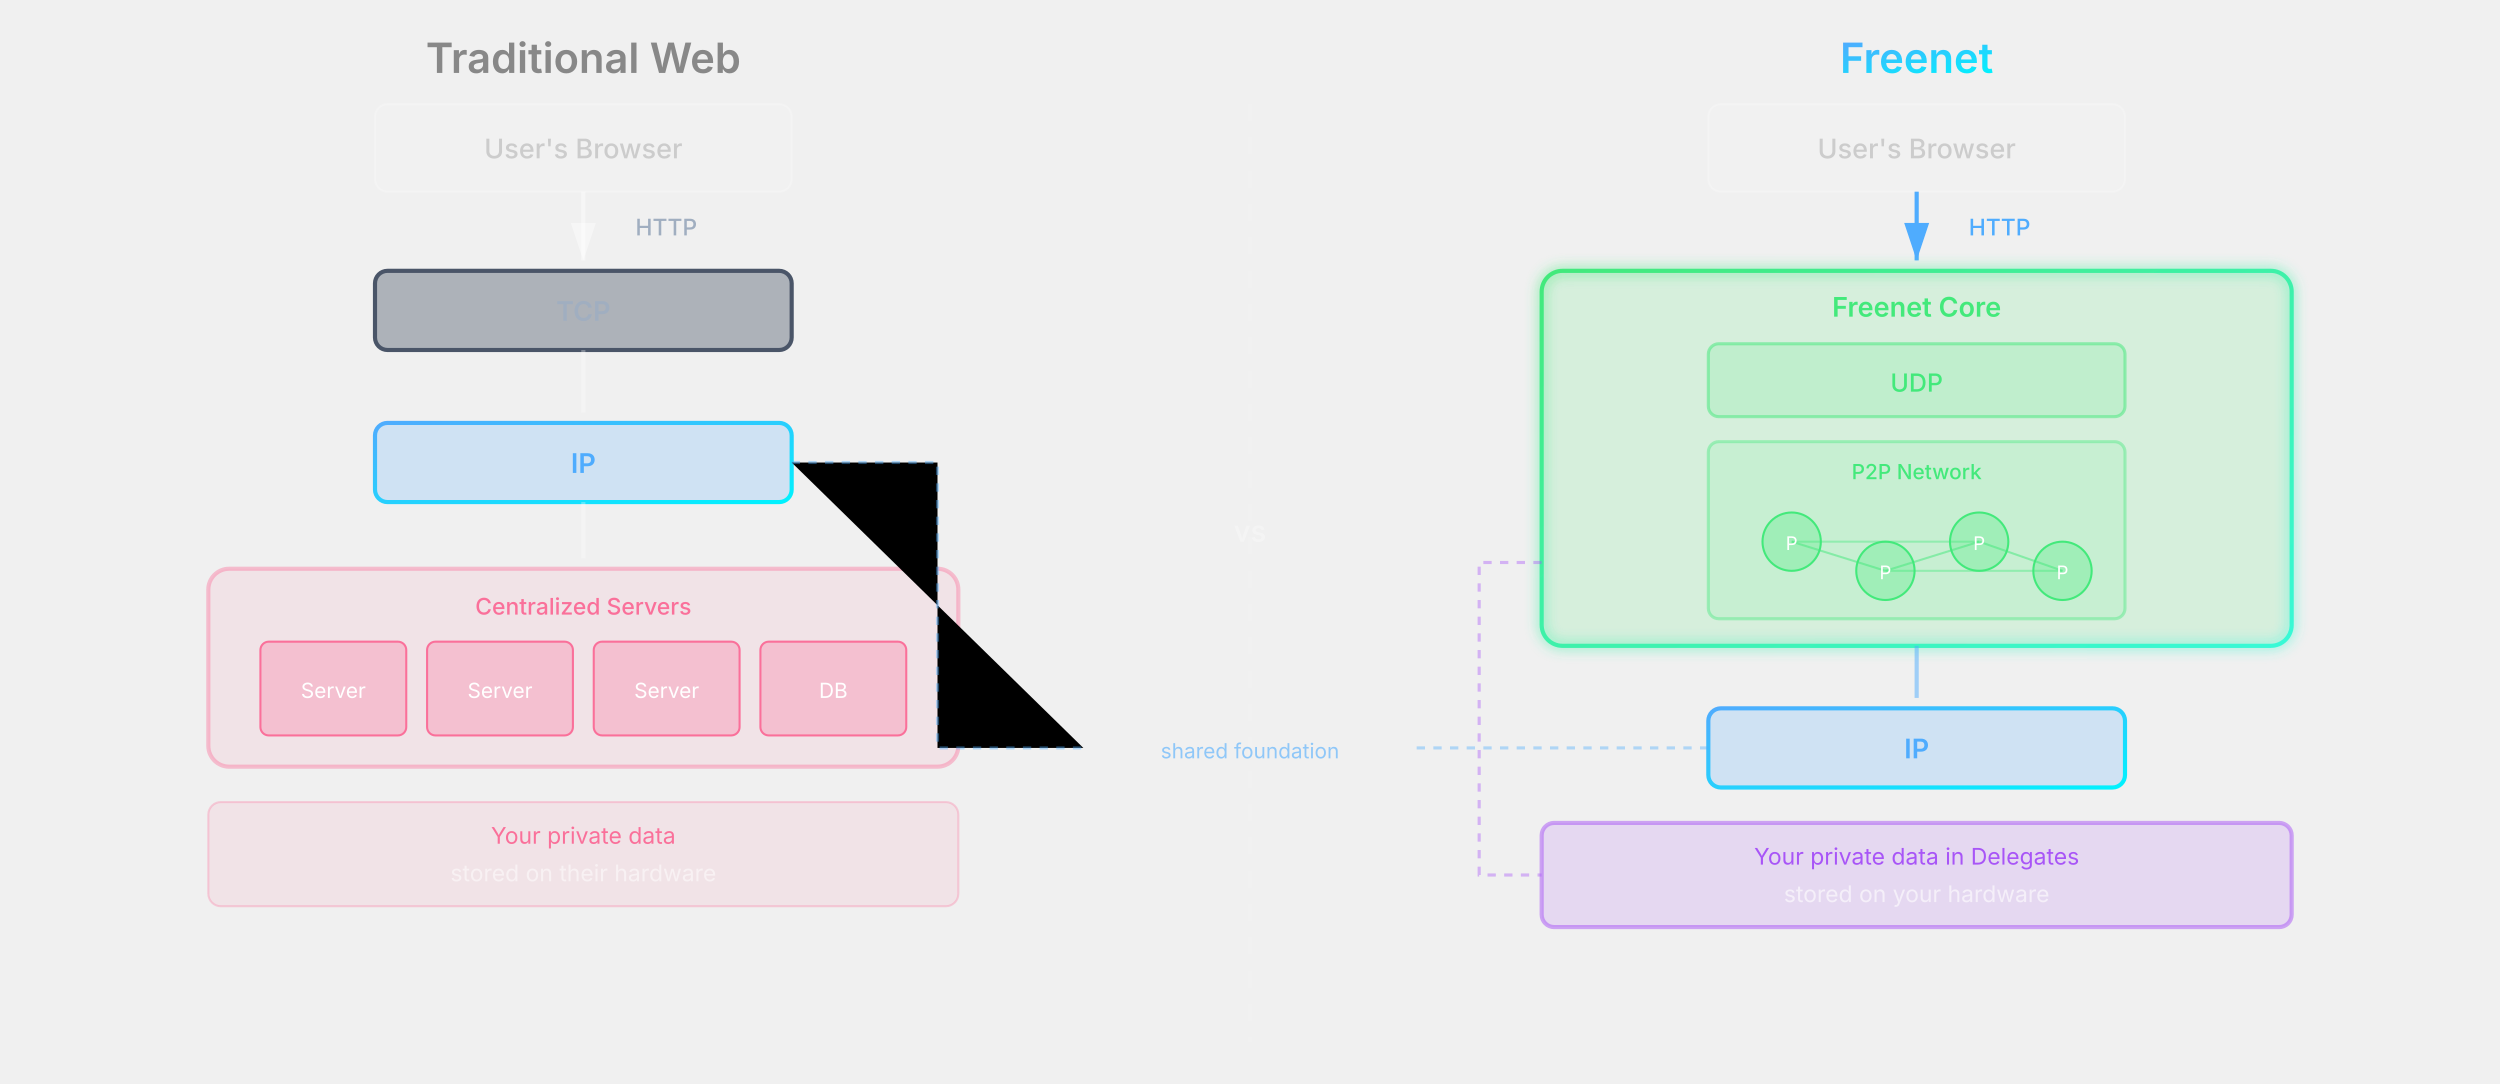
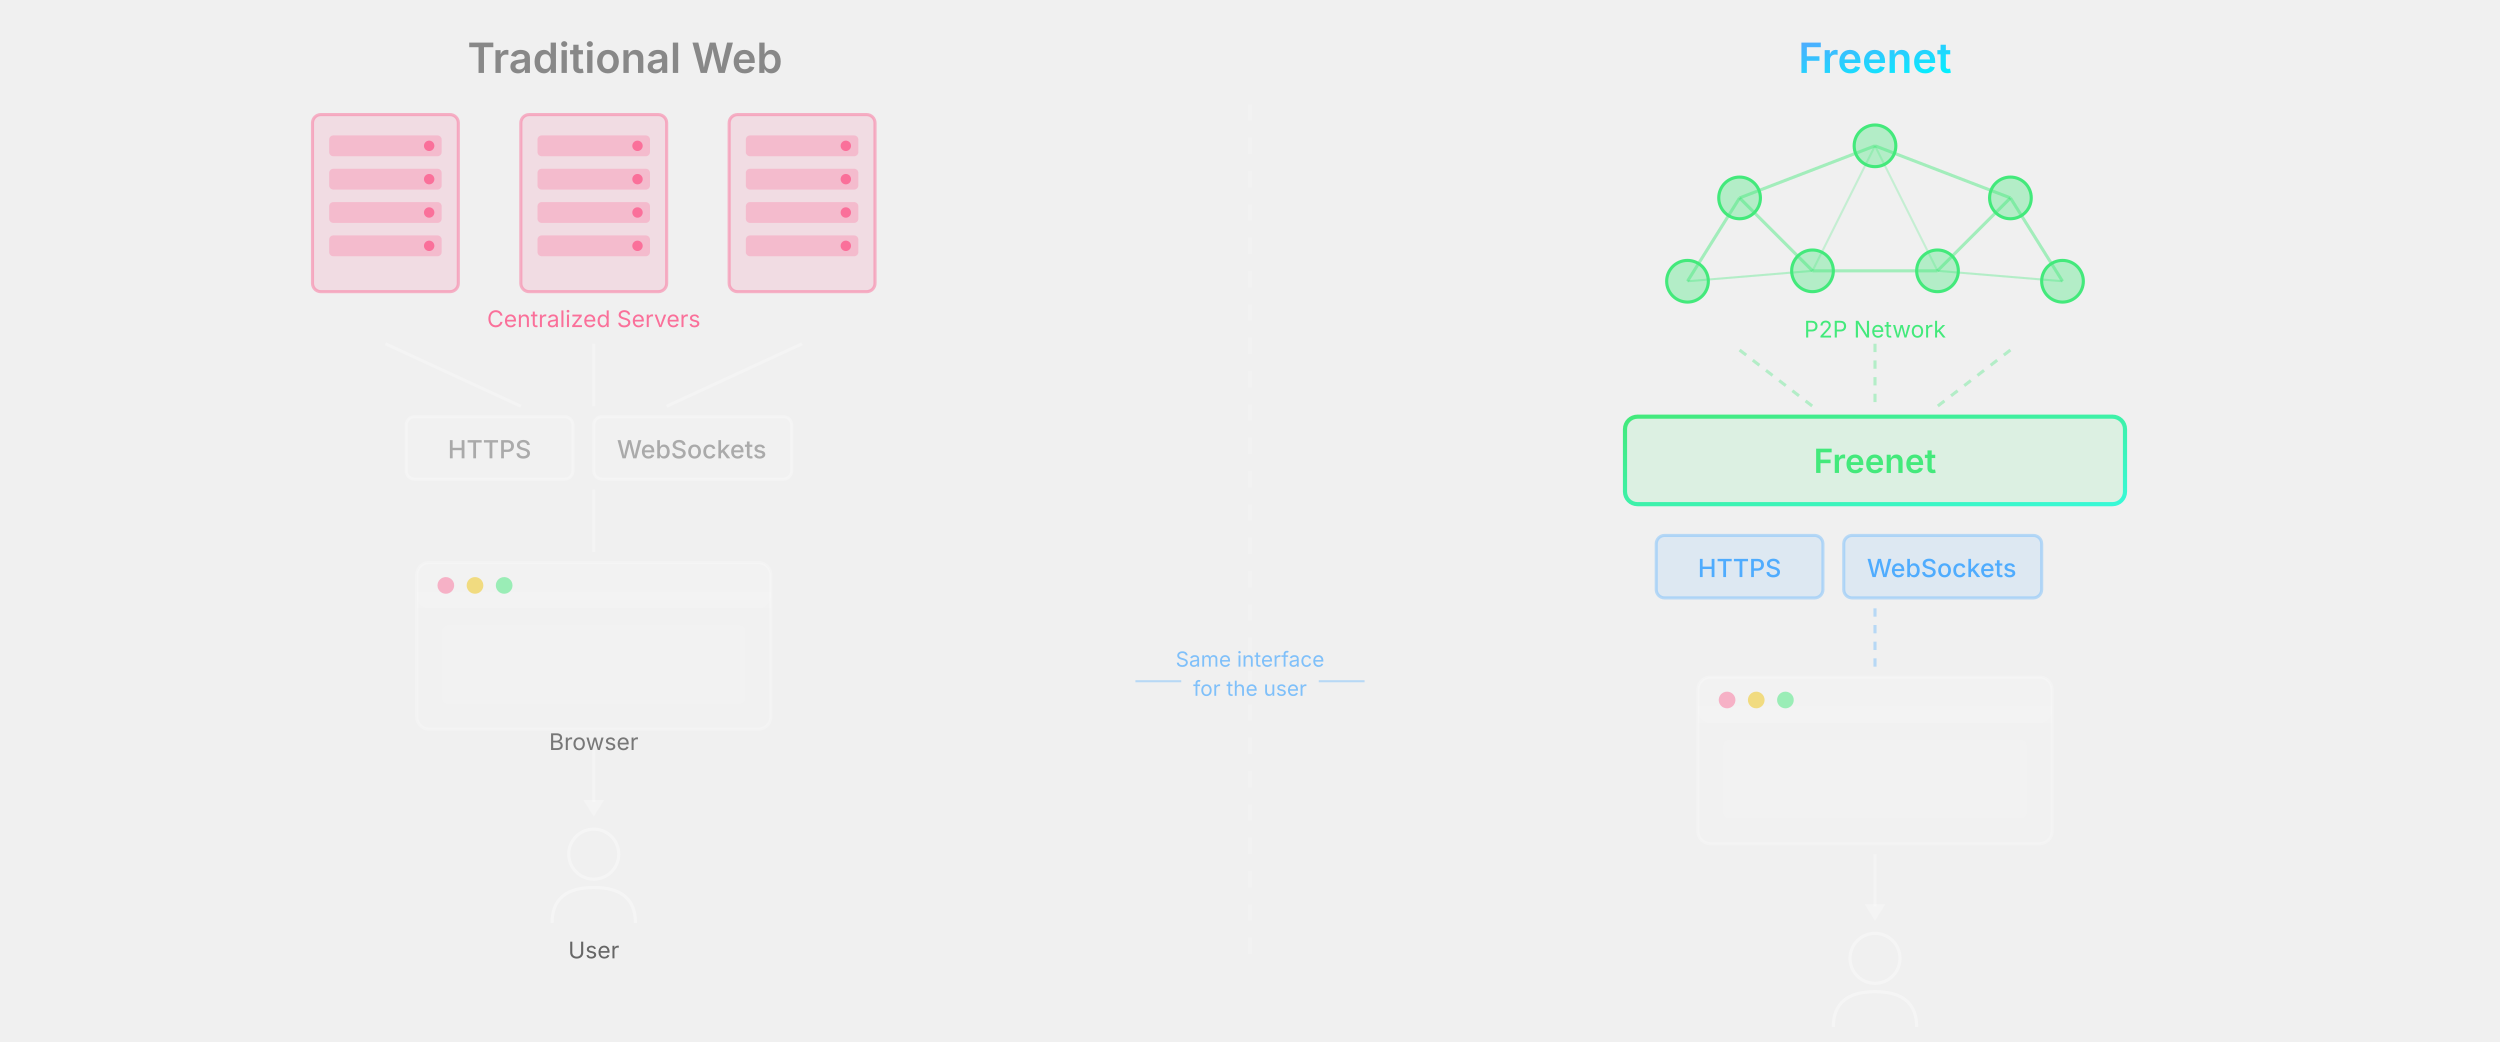
- <svg xmlns="http://www.w3.org/2000/svg" viewBox="0 0 1200 520" font-family="Inter, system-ui, sans-serif">
+ <svg xmlns="http://www.w3.org/2000/svg" viewBox="0 0 1200 500" font-family="Inter, system-ui, sans-serif" style="background: transparent;">
+   <rect x="0" y="0" width="1200" height="500" fill="transparent" />
  <defs>
    <linearGradient id="blueGrad" x1="0%" y1="0%" x2="100%" y2="100%">
      <stop offset="0%" style="stop-color:#4facfe" />
      <stop offset="100%" style="stop-color:#00f2fe" />
    </linearGradient>
    <linearGradient id="greenGrad" x1="0%" y1="0%" x2="100%" y2="100%">
      <stop offset="0%" style="stop-color:#43e97b" />
      <stop offset="100%" style="stop-color:#38f9d7" />
    </linearGradient>
-     <linearGradient id="purpleGrad" x1="0%" y1="0%" x2="100%" y2="100%">
-       <stop offset="0%" style="stop-color:#a855f7" />
-       <stop offset="100%" style="stop-color:#c084fc" />
-     </linearGradient>
-     <marker id="arrowGray" markerWidth="10" markerHeight="10" refX="9" refY="3" orient="auto" markerUnits="strokeWidth">
-       <path d="M0,0 L0,6 L9,3 z" fill="rgba(255,255,255,0.4)" />
-     </marker>
-     <marker id="arrowBlue" markerWidth="10" markerHeight="10" refX="9" refY="3" orient="auto" markerUnits="strokeWidth">
-       <path d="M0,0 L0,6 L9,3 z" fill="#4facfe" />
-     </marker>
-     <filter id="glow" x="-20%" y="-20%" width="140%" height="140%">
-       <feGaussianBlur stdDeviation="3" result="coloredBlur" />
-       <feMerge>
-         <feMergeNode in="coloredBlur" />
-         <feMergeNode in="SourceGraphic" />
-       </feMerge>
-     </filter>
  </defs>
-   <text x="280" y="35" font-size="20" font-weight="600" fill="#888" text-anchor="middle">Traditional Web</text>
-   <text x="920" y="35" font-size="20" font-weight="600" fill="url(#blueGrad)" text-anchor="middle">Freenet</text>
-   <line x1="600" y1="50" x2="600" y2="500" stroke="rgba(255,255,255,0.1)" stroke-width="2" stroke-dasharray="8,8" />
-   <text x="600" y="260" font-size="14" font-weight="500" fill="rgba(255,255,255,0.3)" text-anchor="middle">vs</text>
-   <g transform="translate(180, 50)">
-     <rect x="0" y="0" width="200" height="42" rx="6" fill="rgba(255,255,255,0.1)" stroke="rgba(255,255,255,0.2)" stroke-width="1" />
-     <text x="100" y="26" font-size="13" font-weight="500" fill="#ccc" text-anchor="middle">User's Browser</text>
+   <text x="300" y="35" font-size="20" font-weight="600" fill="#888" text-anchor="middle">Traditional Web</text>
+   <text x="900" y="35" font-size="20" font-weight="600" fill="url(#blueGrad)" text-anchor="middle">Freenet</text>
+   <line x1="600" y1="50" x2="600" y2="460" stroke="rgba(255,255,255,0.12)" stroke-width="2" stroke-dasharray="8,8" />
+   <g transform="translate(150, 55)">
+     <g transform="translate(0, 0)">
+       <rect x="0" y="0" width="70" height="85" rx="4" fill="rgba(250,112,154,0.15)" stroke="rgba(250,112,154,0.5)" stroke-width="1.5" />
+       <rect x="8" y="10" width="54" height="10" rx="2" fill="rgba(250,112,154,0.3)" />
+       <rect x="8" y="26" width="54" height="10" rx="2" fill="rgba(250,112,154,0.3)" />
+       <rect x="8" y="42" width="54" height="10" rx="2" fill="rgba(250,112,154,0.3)" />
+       <rect x="8" y="58" width="54" height="10" rx="2" fill="rgba(250,112,154,0.3)" />
+       <circle cx="56" cy="15" r="2.5" fill="#fa709a" />
+       <circle cx="56" cy="31" r="2.5" fill="#fa709a" />
+       <circle cx="56" cy="47" r="2.5" fill="#fa709a" />
+       <circle cx="56" cy="63" r="2.5" fill="#fa709a" />
+     </g>
+     <g transform="translate(100, 0)">
+       <rect x="0" y="0" width="70" height="85" rx="4" fill="rgba(250,112,154,0.15)" stroke="rgba(250,112,154,0.5)" stroke-width="1.5" />
+       <rect x="8" y="10" width="54" height="10" rx="2" fill="rgba(250,112,154,0.3)" />
+       <rect x="8" y="26" width="54" height="10" rx="2" fill="rgba(250,112,154,0.3)" />
+       <rect x="8" y="42" width="54" height="10" rx="2" fill="rgba(250,112,154,0.3)" />
+       <rect x="8" y="58" width="54" height="10" rx="2" fill="rgba(250,112,154,0.3)" />
+       <circle cx="56" cy="15" r="2.5" fill="#fa709a" />
+       <circle cx="56" cy="31" r="2.5" fill="#fa709a" />
+       <circle cx="56" cy="47" r="2.5" fill="#fa709a" />
+       <circle cx="56" cy="63" r="2.5" fill="#fa709a" />
+     </g>
+     <g transform="translate(200, 0)">
+       <rect x="0" y="0" width="70" height="85" rx="4" fill="rgba(250,112,154,0.15)" stroke="rgba(250,112,154,0.5)" stroke-width="1.5" />
+       <rect x="8" y="10" width="54" height="10" rx="2" fill="rgba(250,112,154,0.3)" />
+       <rect x="8" y="26" width="54" height="10" rx="2" fill="rgba(250,112,154,0.3)" />
+       <rect x="8" y="42" width="54" height="10" rx="2" fill="rgba(250,112,154,0.3)" />
+       <rect x="8" y="58" width="54" height="10" rx="2" fill="rgba(250,112,154,0.3)" />
+       <circle cx="56" cy="15" r="2.5" fill="#fa709a" />
+       <circle cx="56" cy="31" r="2.5" fill="#fa709a" />
+       <circle cx="56" cy="47" r="2.5" fill="#fa709a" />
+       <circle cx="56" cy="63" r="2.5" fill="#fa709a" />
+     </g>
+     <text x="135" y="102" font-size="11" fill="#fa709a" text-anchor="middle">Centralized Servers</text>
  </g>
-   <line x1="280" y1="92" x2="280" y2="125" stroke="rgba(255,255,255,0.4)" stroke-width="2" marker-end="url(#arrowGray)" />
-   <text x="305" y="113" font-size="11" font-weight="500" fill="#a0aec0">HTTP</text>
-   <g transform="translate(180, 130)">
-     <rect x="0" y="0" width="200" height="38" rx="6" fill="rgba(74,85,104,0.4)" stroke="#4a5568" stroke-width="2" />
-     <text x="100" y="24" font-size="13" font-weight="600" fill="#a0aec0" text-anchor="middle">TCP</text>
+   <line x1="185" y1="165" x2="250" y2="195" stroke="rgba(255,255,255,0.25)" stroke-width="1.5" />
+   <line x1="285" y1="165" x2="285" y2="195" stroke="rgba(255,255,255,0.25)" stroke-width="1.5" />
+   <line x1="385" y1="165" x2="320" y2="195" stroke="rgba(255,255,255,0.25)" stroke-width="1.5" />
+   <g transform="translate(195, 200)">
+     <rect x="0" y="0" width="80" height="30" rx="4" fill="rgba(255,255,255,0.08)" stroke="rgba(255,255,255,0.25)" stroke-width="1.5" />
+     <text x="40" y="20" font-size="12" font-weight="500" fill="#aaa" text-anchor="middle">HTTPS</text>
+     <rect x="90" y="0" width="95" height="30" rx="4" fill="rgba(255,255,255,0.08)" stroke="rgba(255,255,255,0.25)" stroke-width="1.5" />
+     <text x="137" y="20" font-size="12" font-weight="500" fill="#aaa" text-anchor="middle">WebSockets</text>
  </g>
-   <line x1="280" y1="168" x2="280" y2="198" stroke="rgba(255,255,255,0.3)" stroke-width="2" />
-   <g transform="translate(180, 203)">
-     <rect x="0" y="0" width="200" height="38" rx="6" fill="rgba(79,172,254,0.2)" stroke="url(#blueGrad)" stroke-width="2" />
-     <text x="100" y="24" font-size="13" font-weight="600" fill="#4facfe" text-anchor="middle">IP</text>
+   <line x1="285" y1="235" x2="285" y2="265" stroke="rgba(255,255,255,0.25)" stroke-width="1.5" />
+   <g transform="translate(200, 270)">
+     <rect x="0" y="0" width="170" height="80" rx="6" fill="rgba(255,255,255,0.06)" stroke="rgba(255,255,255,0.2)" stroke-width="1.5" />
+     <rect x="0" y="0" width="170" height="22" rx="6" fill="rgba(255,255,255,0.08)" />
+     <rect x="0" y="14" width="170" height="8" fill="rgba(255,255,255,0.08)" />
+     <circle cx="14" cy="11" r="4" fill="rgba(250,112,154,0.5)" />
+     <circle cx="28" cy="11" r="4" fill="rgba(241,196,15,0.5)" />
+     <circle cx="42" cy="11" r="4" fill="rgba(67,233,123,0.5)" />
+     <rect x="12" y="30" width="146" height="38" rx="3" fill="rgba(255,255,255,0.04)" />
+     <text x="85" y="90" font-size="11" fill="#777" text-anchor="middle">Browser</text>
  </g>
-   <line x1="280" y1="241" x2="280" y2="268" stroke="rgba(255,255,255,0.3)" stroke-width="2" />
-   <g transform="translate(100, 273)">
-     <rect x="0" y="0" width="360" height="95" rx="10" fill="rgba(250,112,154,0.1)" stroke="rgba(250,112,154,0.4)" stroke-width="2" />
-     <text x="180" y="22" font-size="11" font-weight="500" fill="#fa709a" text-anchor="middle">Centralized Servers</text>
-     <g transform="translate(25, 35)">
-       <rect x="0" y="0" width="70" height="45" rx="4" fill="rgba(250,112,154,0.3)" stroke="#fa709a" stroke-width="1" />
-       <text x="35" y="27" font-size="10" fill="#fff" text-anchor="middle">Server</text>
-     </g>
-     <g transform="translate(105, 35)">
-       <rect x="0" y="0" width="70" height="45" rx="4" fill="rgba(250,112,154,0.3)" stroke="#fa709a" stroke-width="1" />
-       <text x="35" y="27" font-size="10" fill="#fff" text-anchor="middle">Server</text>
-     </g>
-     <g transform="translate(185, 35)">
-       <rect x="0" y="0" width="70" height="45" rx="4" fill="rgba(250,112,154,0.3)" stroke="#fa709a" stroke-width="1" />
-       <text x="35" y="27" font-size="10" fill="#fff" text-anchor="middle">Server</text>
-     </g>
-     <g transform="translate(265, 35)">
-       <rect x="0" y="0" width="70" height="45" rx="4" fill="rgba(250,112,154,0.3)" stroke="#fa709a" stroke-width="1" />
-       <text x="35" y="27" font-size="10" fill="#fff" text-anchor="middle">DB</text>
-     </g>
+   <line x1="285" y1="360" x2="285" y2="385" stroke="rgba(255,255,255,0.25)" stroke-width="1.5" />
+   <polygon points="285,392 280,384 290,384" fill="rgba(255,255,255,0.25)" />
+   <g transform="translate(255, 398)">
+     <circle cx="30" cy="12" r="12" fill="none" stroke="rgba(255,255,255,0.35)" stroke-width="1.5" />
+     <path d="M10,45 Q10,28 30,28 Q50,28 50,45" fill="none" stroke="rgba(255,255,255,0.35)" stroke-width="1.5" />
+     <text x="30" y="62" font-size="11" fill="#666" text-anchor="middle">User</text>
  </g>
-   <g transform="translate(100, 385)">
-     <rect x="0" y="0" width="360" height="50" rx="6" fill="rgba(250,112,154,0.1)" stroke="rgba(250,112,154,0.3)" stroke-width="1" />
-     <text x="180" y="20" font-size="11" fill="#fa709a" text-anchor="middle">Your private data</text>
-     <text x="180" y="38" font-size="11" fill="rgba(255,255,255,0.5)" text-anchor="middle">stored on their hardware</text>
+   <g transform="translate(760, 55)">
+     <circle cx="140" cy="15" r="10" fill="rgba(67,233,123,0.35)" stroke="#43e97b" stroke-width="1.5" />
+     <circle cx="75" cy="40" r="10" fill="rgba(67,233,123,0.35)" stroke="#43e97b" stroke-width="1.5" />
+     <circle cx="205" cy="40" r="10" fill="rgba(67,233,123,0.35)" stroke="#43e97b" stroke-width="1.5" />
+     <circle cx="50" cy="80" r="10" fill="rgba(67,233,123,0.35)" stroke="#43e97b" stroke-width="1.5" />
+     <circle cx="110" cy="75" r="10" fill="rgba(67,233,123,0.35)" stroke="#43e97b" stroke-width="1.5" />
+     <circle cx="170" cy="75" r="10" fill="rgba(67,233,123,0.35)" stroke="#43e97b" stroke-width="1.5" />
+     <circle cx="230" cy="80" r="10" fill="rgba(67,233,123,0.35)" stroke="#43e97b" stroke-width="1.5" />
+     <line x1="140" y1="15" x2="75" y2="40" stroke="rgba(67,233,123,0.45)" stroke-width="1.5" />
+     <line x1="140" y1="15" x2="205" y2="40" stroke="rgba(67,233,123,0.45)" stroke-width="1.5" />
+     <line x1="75" y1="40" x2="50" y2="80" stroke="rgba(67,233,123,0.45)" stroke-width="1.5" />
+     <line x1="75" y1="40" x2="110" y2="75" stroke="rgba(67,233,123,0.45)" stroke-width="1.5" />
+     <line x1="205" y1="40" x2="170" y2="75" stroke="rgba(67,233,123,0.45)" stroke-width="1.5" />
+     <line x1="205" y1="40" x2="230" y2="80" stroke="rgba(67,233,123,0.45)" stroke-width="1.5" />
+     <line x1="110" y1="75" x2="170" y2="75" stroke="rgba(67,233,123,0.45)" stroke-width="1.5" />
+     <line x1="50" y1="80" x2="110" y2="75" stroke="rgba(67,233,123,0.35)" stroke-width="1" />
+     <line x1="170" y1="75" x2="230" y2="80" stroke="rgba(67,233,123,0.35)" stroke-width="1" />
+     <line x1="140" y1="15" x2="110" y2="75" stroke="rgba(67,233,123,0.25)" stroke-width="1" />
+     <line x1="140" y1="15" x2="170" y2="75" stroke="rgba(67,233,123,0.25)" stroke-width="1" />
+     <text x="140" y="107" font-size="11" fill="#43e97b" text-anchor="middle">P2P Network</text>
  </g>
-   <g transform="translate(820, 50)">
-     <rect x="0" y="0" width="200" height="42" rx="6" fill="rgba(255,255,255,0.1)" stroke="rgba(255,255,255,0.2)" stroke-width="1" />
-     <text x="100" y="26" font-size="13" font-weight="500" fill="#ccc" text-anchor="middle">User's Browser</text>
+   <line x1="835" y1="168" x2="870" y2="195" stroke="rgba(67,233,123,0.35)" stroke-width="1.5" stroke-dasharray="4,4" />
+   <line x1="900" y1="165" x2="900" y2="195" stroke="rgba(67,233,123,0.35)" stroke-width="1.5" stroke-dasharray="4,4" />
+   <line x1="965" y1="168" x2="930" y2="195" stroke="rgba(67,233,123,0.35)" stroke-width="1.5" stroke-dasharray="4,4" />
+   <g transform="translate(780, 200)">
+     <rect x="0" y="0" width="240" height="42" rx="6" fill="rgba(67,233,123,0.12)" stroke="url(#greenGrad)" stroke-width="2" />
+     <text x="120" y="27" font-size="16" font-weight="600" fill="#43e97b" text-anchor="middle">Freenet</text>
  </g>
-   <line x1="920" y1="92" x2="920" y2="125" stroke="#4facfe" stroke-width="2" marker-end="url(#arrowBlue)" />
-   <text x="945" y="113" font-size="11" font-weight="500" fill="#4facfe">HTTP</text>
-   <g transform="translate(740, 130)">
-     <rect x="0" y="0" width="360" height="180" rx="10" fill="rgba(67,233,123,0.08)" stroke="url(#greenGrad)" stroke-width="2" filter="url(#glow)" />
-     <text x="180" y="22" font-size="13" font-weight="600" fill="#43e97b" text-anchor="middle">Freenet Core</text>
-     <g transform="translate(80, 35)">
-       <rect x="0" y="0" width="200" height="35" rx="5" fill="rgba(67,233,123,0.15)" stroke="rgba(67,233,123,0.5)" stroke-width="1.5" />
-       <text x="100" y="23" font-size="12" font-weight="500" fill="#43e97b" text-anchor="middle">UDP</text>
-     </g>
-     <g transform="translate(80, 82)">
-       <rect x="0" y="0" width="200" height="85" rx="5" fill="rgba(67,233,123,0.1)" stroke="rgba(67,233,123,0.4)" stroke-width="1.5" />
-       <text x="100" y="18" font-size="10" font-weight="500" fill="#43e97b" text-anchor="middle">P2P Network</text>
-       <circle cx="40" cy="48" r="14" fill="rgba(67,233,123,0.3)" stroke="#43e97b" stroke-width="1" />
-       <circle cx="85" cy="62" r="14" fill="rgba(67,233,123,0.3)" stroke="#43e97b" stroke-width="1" />
-       <circle cx="130" cy="48" r="14" fill="rgba(67,233,123,0.3)" stroke="#43e97b" stroke-width="1" />
-       <circle cx="170" cy="62" r="14" fill="rgba(67,233,123,0.3)" stroke="#43e97b" stroke-width="1" />
-       <line x1="40" y1="48" x2="85" y2="62" stroke="rgba(67,233,123,0.5)" stroke-width="1" />
-       <line x1="85" y1="62" x2="130" y2="48" stroke="rgba(67,233,123,0.5)" stroke-width="1" />
-       <line x1="130" y1="48" x2="170" y2="62" stroke="rgba(67,233,123,0.5)" stroke-width="1" />
-       <line x1="40" y1="48" x2="130" y2="48" stroke="rgba(67,233,123,0.4)" stroke-width="1" />
-       <line x1="85" y1="62" x2="170" y2="62" stroke="rgba(67,233,123,0.4)" stroke-width="1" />
-       <text x="40" y="52" font-size="9" fill="#fff" text-anchor="middle">P</text>
-       <text x="85" y="66" font-size="9" fill="#fff" text-anchor="middle">P</text>
-       <text x="130" y="52" font-size="9" fill="#fff" text-anchor="middle">P</text>
-       <text x="170" y="66" font-size="9" fill="#fff" text-anchor="middle">P</text>
-     </g>
+   <g transform="translate(795, 257)">
+     <rect x="0" y="0" width="80" height="30" rx="4" fill="rgba(79,172,254,0.12)" stroke="rgba(79,172,254,0.35)" stroke-width="1.5" />
+     <text x="40" y="20" font-size="12" font-weight="500" fill="#4facfe" text-anchor="middle">HTTPS</text>
+     <rect x="90" y="0" width="95" height="30" rx="4" fill="rgba(79,172,254,0.12)" stroke="rgba(79,172,254,0.35)" stroke-width="1.5" />
+     <text x="137" y="20" font-size="12" font-weight="500" fill="#4facfe" text-anchor="middle">WebSockets</text>
  </g>
-   <line x1="920" y1="310" x2="920" y2="335" stroke="rgba(79,172,254,0.5)" stroke-width="2" />
-   <g transform="translate(820, 340)">
-     <rect x="0" y="0" width="200" height="38" rx="6" fill="rgba(79,172,254,0.2)" stroke="url(#blueGrad)" stroke-width="2" />
-     <text x="100" y="24" font-size="13" font-weight="600" fill="#4facfe" text-anchor="middle">IP</text>
+   <line x1="900" y1="292" x2="900" y2="320" stroke="rgba(79,172,254,0.35)" stroke-width="1.5" stroke-dasharray="4,4" />
+   <g transform="translate(815, 325)">
+     <rect x="0" y="0" width="170" height="80" rx="6" fill="rgba(255,255,255,0.06)" stroke="rgba(255,255,255,0.2)" stroke-width="1.5" />
+     <rect x="0" y="0" width="170" height="22" rx="6" fill="rgba(255,255,255,0.08)" />
+     <rect x="0" y="14" width="170" height="8" fill="rgba(255,255,255,0.08)" />
+     <circle cx="14" cy="11" r="4" fill="rgba(250,112,154,0.5)" />
+     <circle cx="28" cy="11" r="4" fill="rgba(241,196,15,0.5)" />
+     <circle cx="42" cy="11" r="4" fill="rgba(67,233,123,0.5)" />
+     <rect x="12" y="30" width="146" height="38" rx="3" fill="rgba(255,255,255,0.04)" />
  </g>
-   <g>
-     <path d="M380 222 L450 222 L450 359 L520 359" stroke="rgba(79,172,254,0.4)" stroke-width="1.5" stroke-dasharray="4,4" />
-     <path d="M680 359 L750 359 L750 359 L820 359" stroke="rgba(79,172,254,0.4)" stroke-width="1.5" stroke-dasharray="4,4" />
-     <text x="600" y="364" font-size="10" fill="rgba(79,172,254,0.6)" text-anchor="middle">shared foundation</text>
+   <line x1="900" y1="410" x2="900" y2="435" stroke="rgba(255,255,255,0.25)" stroke-width="1.5" />
+   <polygon points="900,442 895,434 905,434" fill="rgba(255,255,255,0.25)" />
+   <g transform="translate(870, 448)">
+     <circle cx="30" cy="12" r="12" fill="none" stroke="rgba(255,255,255,0.35)" stroke-width="1.5" />
+     <path d="M10,45 Q10,28 30,28 Q50,28 50,45" fill="none" stroke="rgba(255,255,255,0.35)" stroke-width="1.5" />
  </g>
-   <g transform="translate(740, 395)">
-     <rect x="0" y="0" width="360" height="50" rx="6" fill="rgba(168,85,247,0.15)" stroke="rgba(168,85,247,0.5)" stroke-width="2" />
-     <text x="180" y="20" font-size="11" fill="#a855f7" text-anchor="middle">Your private data in Delegates</text>
-     <text x="180" y="38" font-size="11" fill="rgba(255,255,255,0.6)" text-anchor="middle">stored on your hardware</text>
+   <g transform="translate(545, 320)">
+     <text x="55" y="0" font-size="10" fill="rgba(79,172,254,0.7)" text-anchor="middle">Same interface</text>
+     <text x="55" y="14" font-size="10" fill="rgba(79,172,254,0.7)" text-anchor="middle">for the user</text>
+     <line x1="0" y1="7" x2="22" y2="7" stroke="rgba(79,172,254,0.35)" stroke-width="1" />
+     <line x1="88" y1="7" x2="110" y2="7" stroke="rgba(79,172,254,0.35)" stroke-width="1" />
  </g>
-   <path d="M740 270 L710 270 L710 420 L740 420" stroke="rgba(168,85,247,0.4)" stroke-width="1.5" fill="none" stroke-dasharray="4,4" />
</svg>
